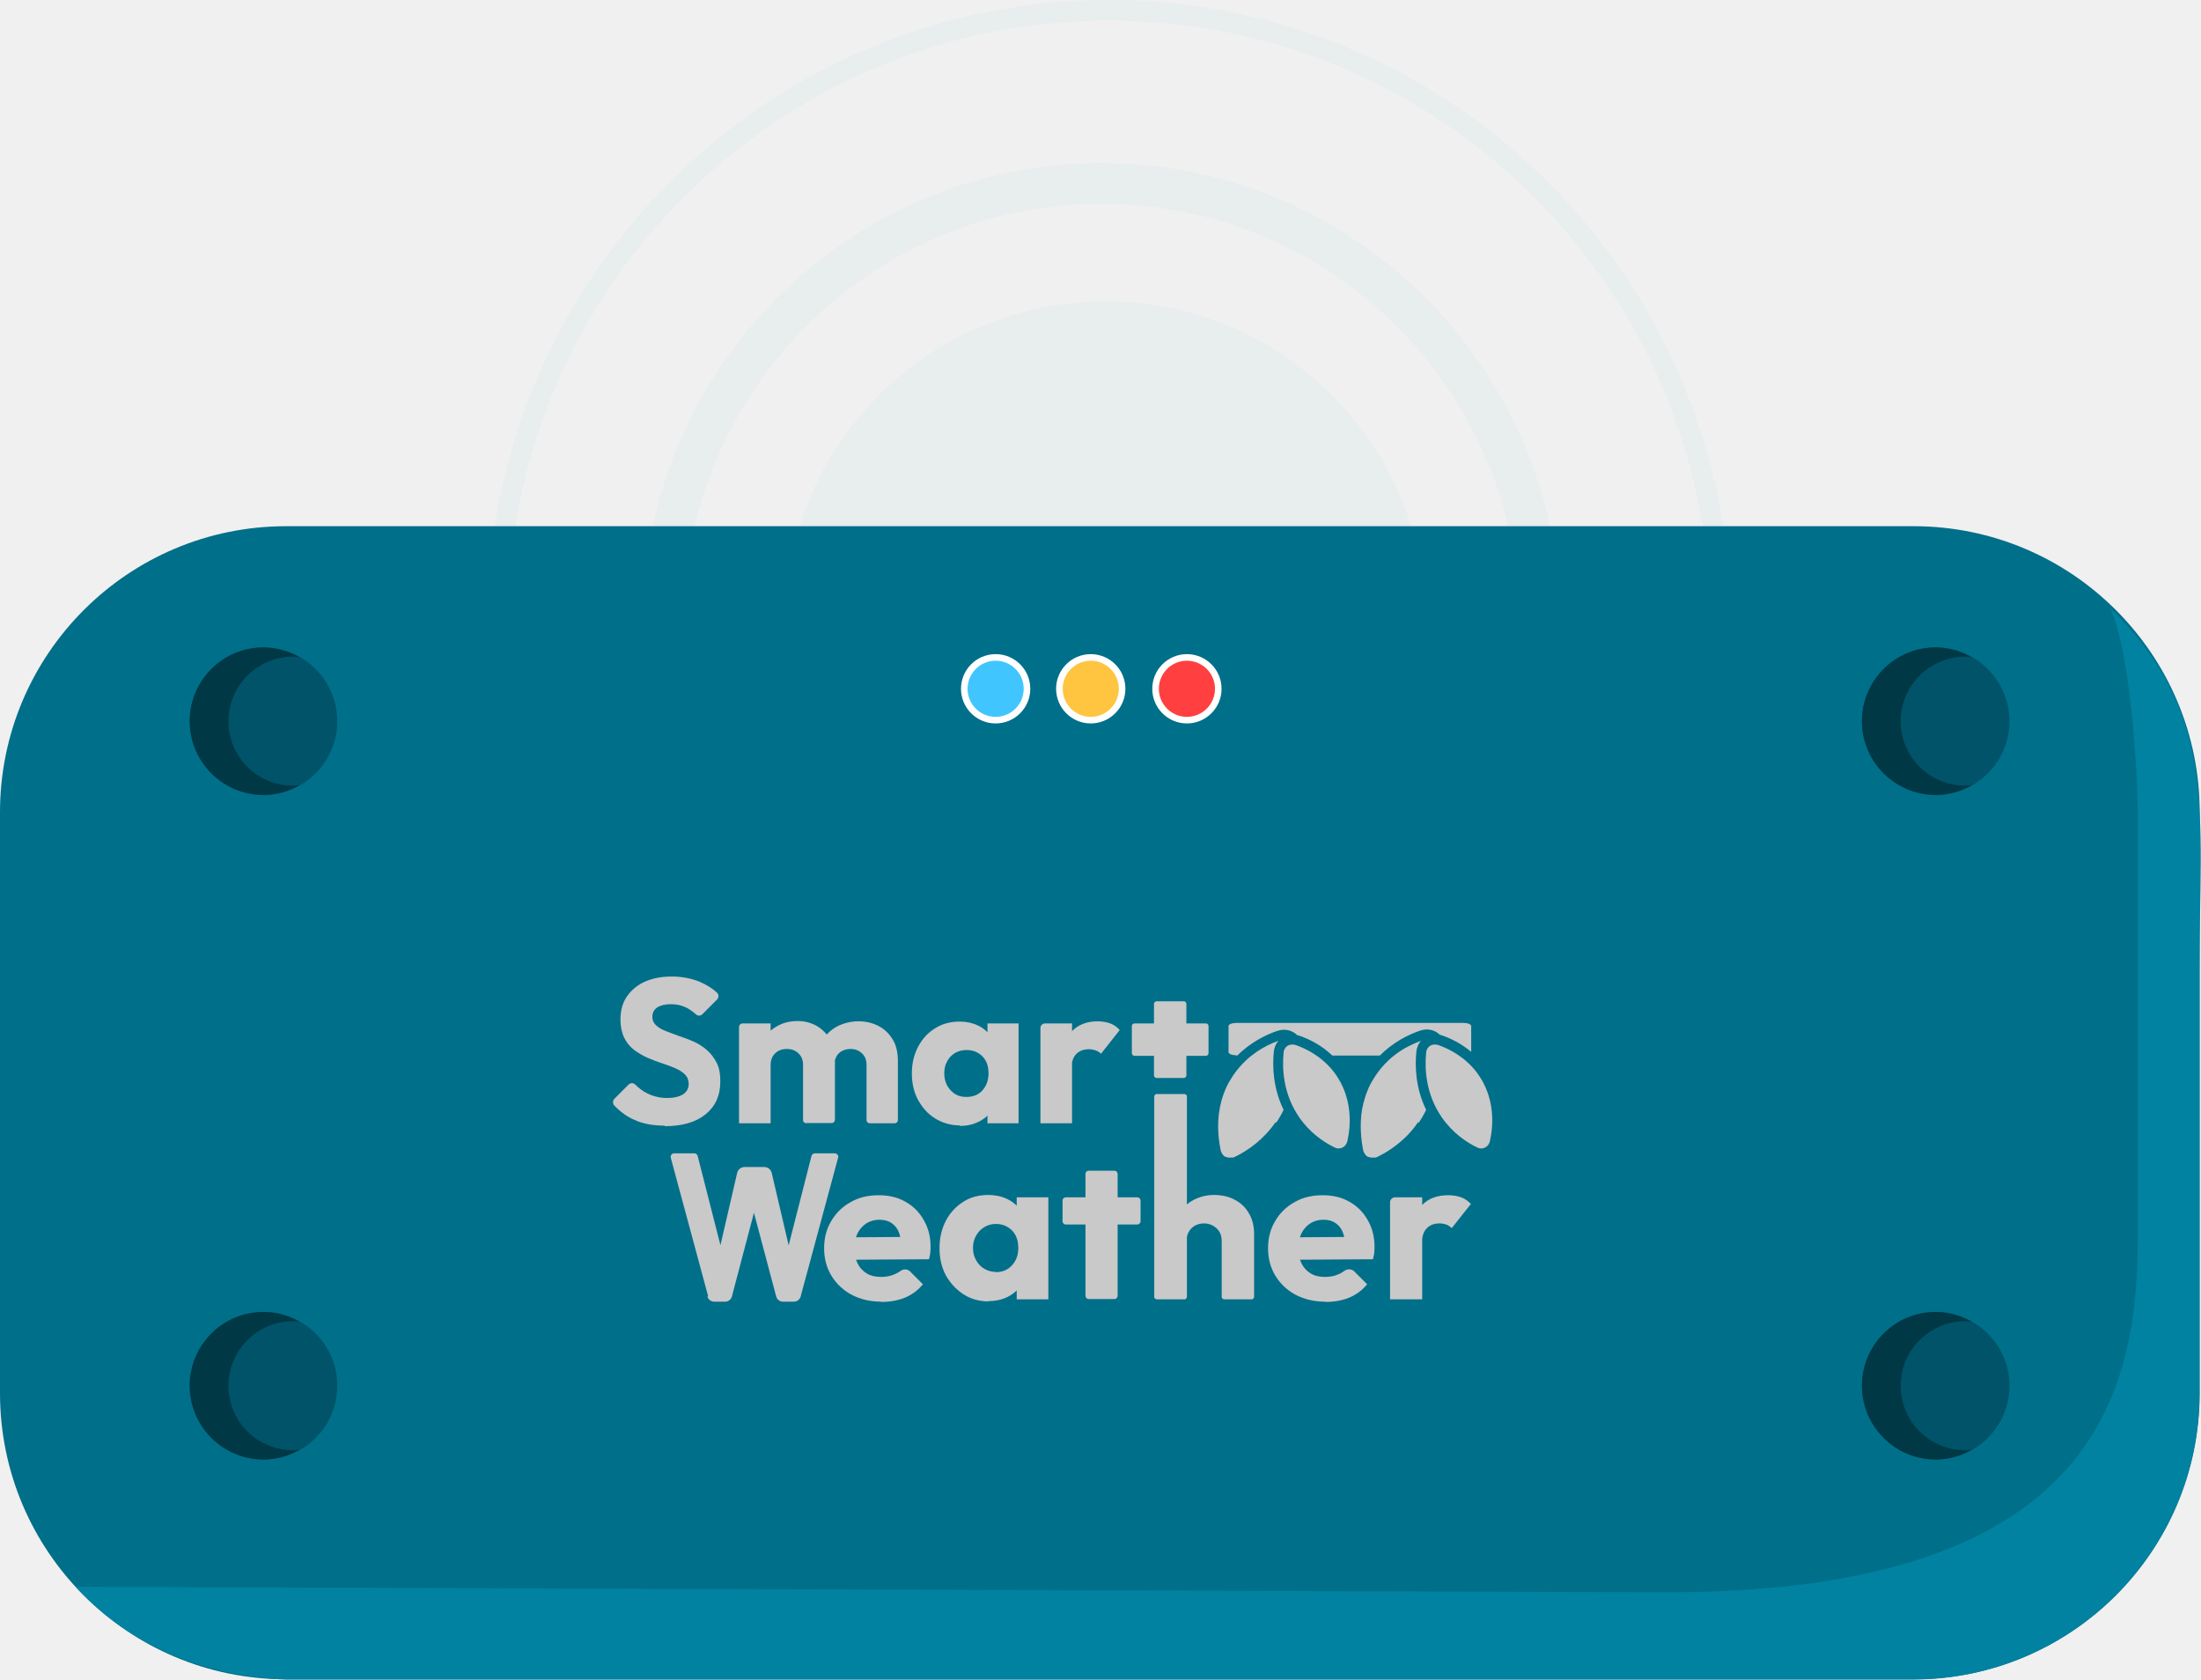
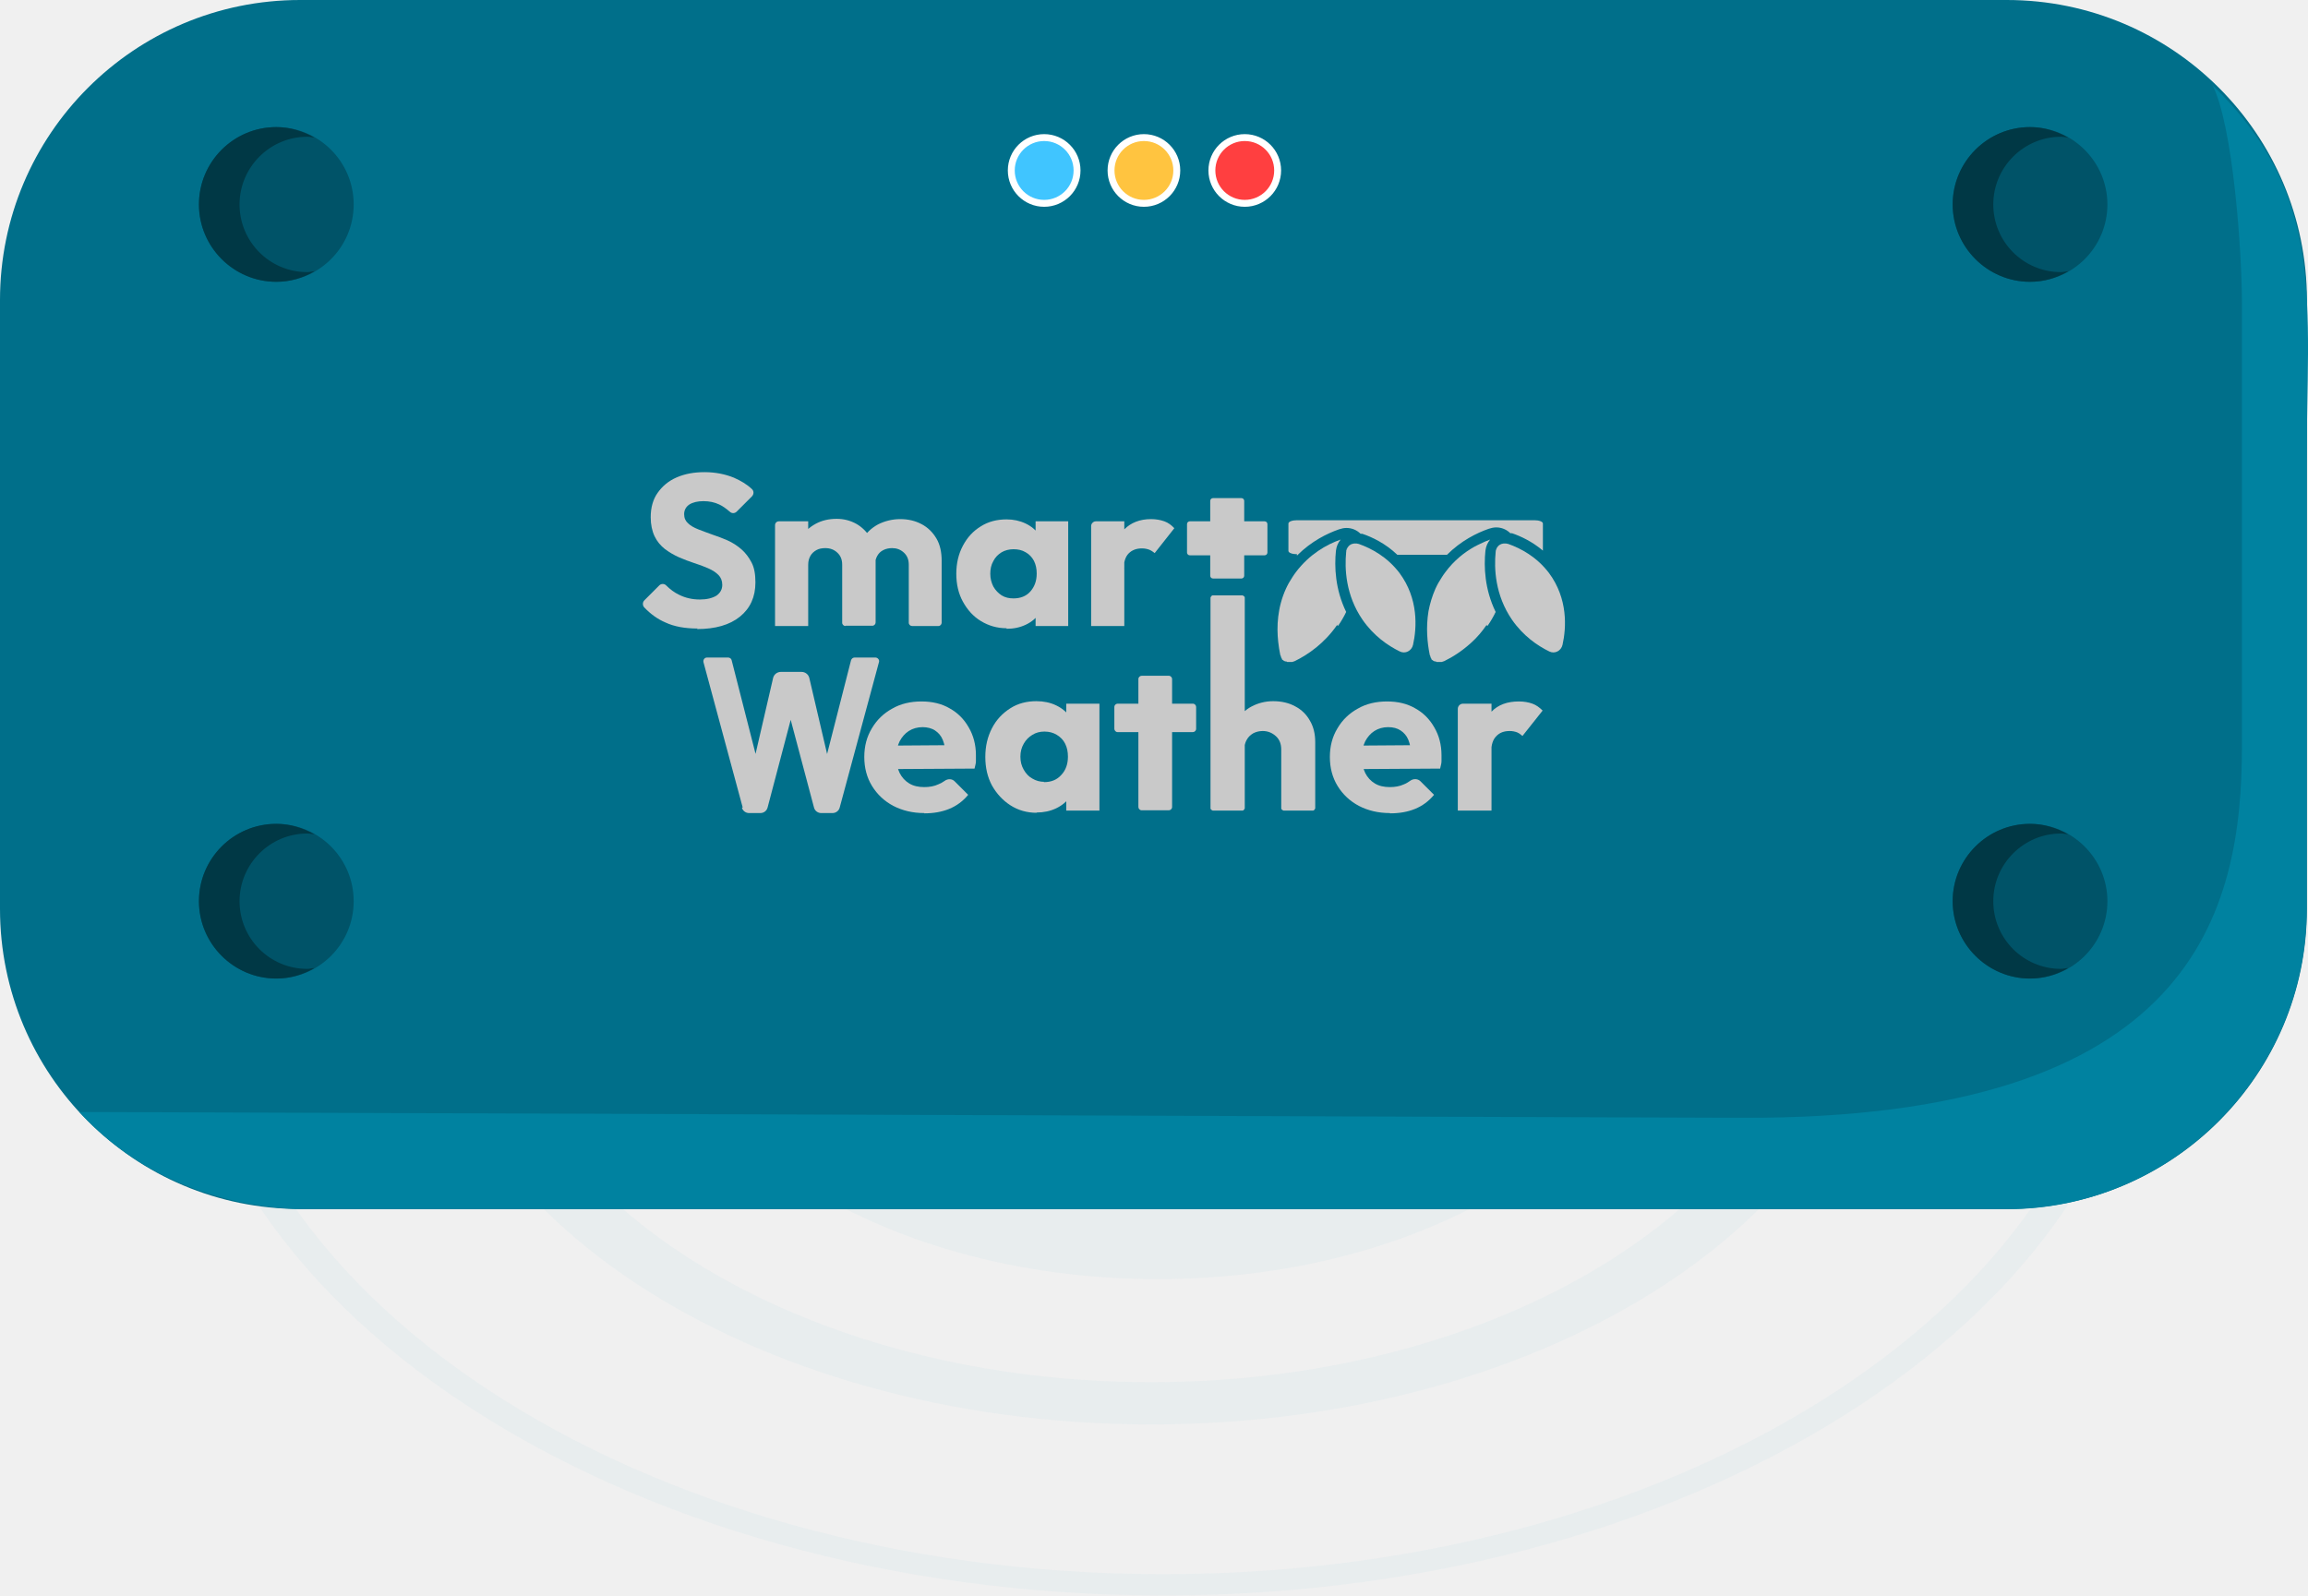
- <svg xmlns="http://www.w3.org/2000/svg" id="Calque_2" data-name="Calque 2" viewBox="0 0 83.54 63.73">
+ <svg xmlns="http://www.w3.org/2000/svg" id="Calque_2" data-name="Calque 2" viewBox="0 0 83.53 57.75">
  <defs>
    <style>
      .cls-1 {
        fill: #0082a0;
      }

      .cls-2 {
        fill: #005368;
      }

      .cls-3 {
        fill: #ffc440;
      }

      .cls-3, .cls-4, .cls-5 {
        stroke: #fff;
        stroke-miterlimit: 10;
        stroke-width: .25px;
      }

      .cls-6 {
        fill: #c9c9c9;
      }

      .cls-7 {
        fill-rule: evenodd;
      }

      .cls-7, .cls-8 {
        fill: #cce2e8;
      }

      .cls-9 {
+         opacity: .22;
+       }
+ 
+       .cls-10 {
        fill: #003845;
      }

-       .cls-10 {
+       .cls-11 {
        fill: #006f8a;
      }

      .cls-4 {
        fill: #40c5ff;
      }

      .cls-5 {
        fill: #ff3f40;
      }
- 
-       .cls-11 {
-         opacity: .22;
-       }
    </style>
  </defs>
-   <g id="Background">
-     <g>
+   <g id="Calque_2-2" data-name="Calque 2">
+     <g id="Background">
      <g>
-         <g class="cls-11">
+         <g>
+           <g class="cls-9">
+             <g>
+               <path class="cls-7" d="M41.9,46.3c-10.18,0-18.43-5.42-18.43-12.14s8.24-12.17,18.43-12.17,18.41,5.44,18.41,12.17-8.24,12.14-18.41,12.14Z" />
+               <path class="cls-8" d="M15.29,34.16c0-9.6,11.84-17.42,26.37-17.42s26.39,7.82,26.39,17.42-11.84,17.4-26.39,17.4-26.37-7.81-26.37-17.4ZM65.71,34.16c0-8.76-10.79-15.88-24.05-15.88s-24.02,7.12-24.02,15.88,10.78,15.87,24.02,15.87,24.05-7.12,24.05-15.87Z" />
+               <path class="cls-8" d="M6.34,34.16c0-13.02,16.04-23.61,35.75-23.61s35.75,10.59,35.75,23.61-16.05,23.59-35.75,23.59S6.34,47.16,6.34,34.16ZM76.7,34.16c0-12.59-15.54-22.83-34.6-22.83S7.5,21.57,7.5,34.16s15.52,22.82,34.6,22.82,34.6-10.23,34.6-22.82Z" />
+             </g>
+           </g>
          <g>
-             <path class="cls-7" d="M41.96,35.75c-6.72,0-12.16-5.42-12.16-12.14s5.44-12.17,12.16-12.17,12.15,5.44,12.15,12.17-5.44,12.14-12.15,12.14Z" />
-             <path class="cls-8" d="M24.4,23.61c0-9.6,7.81-17.42,17.4-17.42s17.41,7.82,17.41,17.42-7.81,17.4-17.41,17.4-17.4-7.81-17.4-17.4ZM57.67,23.61c0-8.76-7.12-15.88-15.87-15.88s-15.85,7.12-15.85,15.88,7.11,15.87,15.85,15.87,15.87-7.12,15.87-15.87Z" />
-             <path class="cls-8" d="M18.5,23.61C18.5,10.59,29.08,0,42.09,0s23.59,10.59,23.59,23.61-10.59,23.59-23.59,23.59-23.59-10.59-23.59-23.59ZM64.92,23.61c0-12.59-10.25-22.83-22.83-22.83s-22.83,10.24-22.83,22.83,10.24,22.82,22.83,22.82,22.83-10.23,22.83-22.82Z" />
+             <rect class="cls-11" width="83.49" height="43.76" rx="10.86" ry="10.86" />
+             <path class="cls-1" d="M80.06,3.05c.77,1.49,1.08,6.14,1.08,7.93v16.02c0,5.97-1.68,13.53-18.13,13.46l-60.11-.21h-.03c2.92,3.19,6.75,3.47,7.98,3.52h61.77c5.97,0,10.86-4.89,10.86-10.86v-16.02c0-5.96.74-9.79-3.43-13.83h0Z" />
+           </g>
+           <g>
+             <g>
+               <circle class="cls-2" cx="10" cy="7.4" r="2.8" />
+               <path class="cls-10" d="M11.12,9.85c-1.36,0-2.45-1.1-2.45-2.45s1.1-2.45,2.45-2.45c.09,0,.17.02.26.03-.41-.23-.88-.38-1.38-.38-1.55,0-2.8,1.26-2.8,2.8s1.26,2.8,2.8,2.8c.5,0,.97-.14,1.38-.38-.09,0-.17.03-.26.03Z" />
+             </g>
+             <g>
+               <circle class="cls-2" cx="10" cy="32.62" r="2.8" />
+               <path class="cls-10" d="M11.12,35.07c-1.36,0-2.45-1.1-2.45-2.45s1.1-2.45,2.45-2.45c.09,0,.17.02.26.03-.41-.23-.88-.38-1.38-.38-1.55,0-2.8,1.26-2.8,2.8s1.26,2.8,2.8,2.8c.5,0,.97-.14,1.38-.38-.09,0-.17.03-.26.03Z" />
+             </g>
+             <g>
+               <path class="cls-2" d="M76.27,7.4c0,1.55-1.26,2.8-2.8,2.8s-2.8-1.26-2.8-2.8,1.26-2.8,2.8-2.8,2.8,1.26,2.8,2.8Z" />
+               <path class="cls-10" d="M74.59,9.85c-1.36,0-2.45-1.1-2.45-2.45s1.1-2.45,2.45-2.45c.09,0,.17.02.26.03-.41-.23-.88-.38-1.38-.38-1.55,0-2.8,1.26-2.8,2.8s1.26,2.8,2.8,2.8c.5,0,.97-.14,1.38-.38-.09,0-.17.03-.26.03Z" />
+             </g>
+             <g>
+               <path class="cls-2" d="M76.27,32.62c0,1.55-1.26,2.8-2.8,2.8s-2.8-1.26-2.8-2.8,1.26-2.8,2.8-2.8,2.8,1.26,2.8,2.8Z" />
+               <path class="cls-10" d="M74.59,35.07c-1.36,0-2.45-1.1-2.45-2.45s1.1-2.45,2.45-2.45c.09,0,.17.02.26.03-.41-.23-.88-.38-1.38-.38-1.55,0-2.8,1.26-2.8,2.8s1.26,2.8,2.8,2.8c.5,0,.97-.14,1.38-.38-.09,0-.17.03-.26.03Z" />
+             </g>
+           </g>
+           <g>
+             <circle class="cls-3" cx="41.4" cy="6.17" r="1.19" />
+             <circle class="cls-4" cx="37.79" cy="6.17" r="1.19" />
+             <circle class="cls-5" cx="45.05" cy="6.17" r="1.19" />
          </g>
        </g>
-         <g>
-           <rect class="cls-10" y="19.97" width="83.49" height="43.76" rx="10.86" ry="10.86" />
-           <path class="cls-1" d="M80.06,23.02c.77,1.49,1.08,6.14,1.08,7.93v16.02c0,5.97-1.68,13.53-18.13,13.46l-60.11-.21s-.02,0-.03,0c2.92,3.19,6.75,3.47,7.98,3.52h61.77c5.97,0,10.86-4.89,10.86-10.86v-16.02c0-5.96.74-9.79-3.43-13.83Z" />
+         <g id="Logo_Typo_deforme" data-name="Logo Typo deforme">
+           <path class="cls-6" d="M28.05,22.66v-3.65c0-.08.06-.14.14-.14h1.06v3.79s-1.2,0-1.2,0ZM30.6,22.66c-.06,0-.12-.05-.12-.12v-2.1c0-.19-.06-.33-.18-.44-.12-.11-.26-.16-.43-.16-.12,0-.23.02-.32.07s-.17.12-.22.21-.08.19-.08.32l-.46-.21c0-.3.07-.55.2-.77.13-.22.31-.38.53-.5.22-.12.47-.18.76-.18.26,0,.49.06.71.18.21.12.38.29.51.5.13.21.19.47.19.76v2.31c0,.06-.05.12-.12.12h-.97ZM33.01,22.66c-.06,0-.12-.05-.12-.12v-2.1c0-.19-.06-.33-.18-.44-.12-.11-.26-.16-.42-.16-.11,0-.22.02-.32.07-.1.05-.17.12-.22.21s-.08.19-.08.32l-.69-.09c.02-.32.09-.6.23-.83.14-.23.33-.41.57-.54.24-.12.51-.19.8-.19s.54.06.77.18.41.3.54.52.19.49.19.81v2.24c0,.06-.05.12-.12.12h-.97.02Z" />
+           <path class="cls-6" d="M36.43,22.74c-.34,0-.65-.09-.93-.26s-.49-.41-.65-.7-.24-.63-.24-1.01.08-.72.24-1.02.37-.53.65-.7c.27-.17.58-.25.93-.25.25,0,.48.05.69.15.21.1.37.24.5.41s.2.37.22.6v1.64c-.02.22-.09.42-.21.6-.13.17-.29.31-.5.41s-.44.15-.7.15v-.02ZM36.68,21.66c.25,0,.46-.08.61-.25s.23-.38.23-.65c0-.17-.03-.32-.1-.46-.07-.13-.17-.24-.3-.31-.13-.08-.28-.11-.44-.11s-.31.04-.43.11c-.13.08-.23.18-.3.32-.08.14-.11.29-.11.46s.04.32.11.46c.08.14.18.24.3.32.13.08.27.11.43.11ZM37.48,22.66v-1.02l.18-.93-.18-.91v-.93h1.18v3.79h-1.18Z" />
+           <path class="cls-6" d="M39.49,22.66v-3.62c0-.09.08-.17.17-.17h1.03v3.79s-1.2,0-1.2,0ZM40.69,20.59l-.5-.39c.1-.45.27-.79.5-1.04.24-.24.56-.37.97-.37.18,0,.34.03.48.08.14.05.26.14.36.25l-.71.9s-.11-.09-.19-.12-.17-.05-.27-.05c-.2,0-.36.06-.48.18s-.18.31-.18.55h.02Z" />
+           <path class="cls-6" d="M45.03,18.13v2.71c0,.06-.05.1-.1.1h-1.03c-.06,0-.1-.05-.1-.1v-2.71c0-.06.05-.1.1-.1h1.03c.06,0,.1.05.1.1Z" />
+           <path class="cls-6" d="M45.77,20.1h-2.71c-.06,0-.1-.05-.1-.1v-1.03c0-.06.05-.1.1-.1h2.71c.06,0,.1.05.1.1v1.03c0,.06-.05.1-.1.1Z" />
+           <path class="cls-6" d="M26.88,29.23l-1.42-5.26c-.02-.09.04-.17.13-.17h.76c.06,0,.12.04.13.1l1.08,4.23h-.41l.83-3.59c.03-.13.15-.22.28-.22h.75c.13,0,.25.09.28.22l.84,3.59h-.41l1.08-4.23c.02-.06.07-.1.13-.1h.75c.09,0,.16.09.13.17l-1.42,5.26c-.03.12-.14.2-.26.2h-.41c-.12,0-.23-.08-.26-.2l-1.23-4.63h.77l-1.22,4.63c-.03.12-.14.2-.26.2h-.41c-.12,0-.23-.08-.26-.2h.03Z" />
+           <path class="cls-6" d="M33.45,29.43c-.42,0-.79-.09-1.12-.26-.32-.17-.58-.41-.77-.72s-.28-.66-.28-1.05.09-.73.27-1.03c.18-.31.43-.55.74-.72.31-.18.67-.26,1.06-.26s.73.08,1.02.25c.29.16.52.39.69.69.17.29.26.63.26,1,0,.07,0,.15,0,.23,0,.08-.03.16-.05.26l-3.33.02v-.85l2.81-.02-.53.36c0-.22-.04-.4-.1-.55-.06-.15-.16-.26-.28-.34s-.28-.12-.45-.12c-.19,0-.36.05-.5.14s-.25.22-.33.37c-.08.16-.12.35-.12.57s.04.42.12.58c.08.16.2.29.35.38.15.09.33.13.54.13.19,0,.36-.03.51-.1.08-.03.15-.07.22-.12.12-.09.28-.09.38.02l.48.48c-.19.23-.42.4-.69.51-.27.11-.57.16-.9.16h0Z" />
+           <path class="cls-6" d="M37.52,29.42c-.35,0-.67-.09-.95-.27-.28-.18-.5-.42-.67-.72-.16-.3-.24-.64-.24-1.03s.08-.73.24-1.04.38-.54.66-.72.6-.26.95-.26c.26,0,.5.05.71.15.21.1.38.24.51.42.13.18.21.38.22.61v1.67c-.02.23-.09.43-.22.61s-.3.32-.51.42-.45.15-.71.15h0ZM37.78,28.31c.26,0,.47-.08.63-.26.16-.17.24-.39.24-.66,0-.18-.03-.33-.1-.47s-.17-.24-.3-.32c-.13-.08-.28-.12-.45-.12s-.31.04-.44.12c-.13.08-.23.18-.31.32s-.12.29-.12.47.04.33.12.47c.08.14.18.25.31.32.13.08.28.12.44.12h-.02ZM38.59,29.34v-1.04l.18-.95-.18-.93v-.95h1.2v3.87s-1.2,0-1.2,0Z" />
+           <path class="cls-6" d="M40.33,26.38v-.79c0-.07.06-.12.12-.12h2.72c.07,0,.12.06.12.12v.79c0,.07-.06.12-.12.12h-2.72c-.07,0-.12-.06-.12-.12ZM41.2,29.21v-4.63c0-.07.06-.12.12-.12h.98c.07,0,.12.06.12.12v4.63c0,.07-.06.12-.12.12h-.98c-.07,0-.12-.06-.12-.12Z" />
+           <path class="cls-6" d="M43.81,29.26v-7.63s.03-.08.08-.08h1.08s.08.03.08.08v7.63s-.03.08-.08.08h-1.08s-.08-.03-.08-.08ZM46.45,29.34s-.08-.03-.08-.08v-2.13c0-.2-.06-.36-.19-.48-.13-.12-.29-.19-.48-.19-.13,0-.24.03-.34.08-.1.06-.18.13-.24.24-.04.07-.07.16-.08.25,0,.05-.06.08-.11.05l-.32-.16s-.04-.04-.04-.07c0-.28.07-.53.19-.75.13-.23.31-.41.54-.53s.49-.19.78-.19.57.06.8.19c.23.12.41.3.53.52.13.22.19.48.19.77v2.4s-.03.08-.08.08h-1.08.01Z" />
+           <path class="cls-6" d="M50.3,29.43c-.42,0-.79-.09-1.12-.26-.32-.17-.58-.41-.77-.72s-.28-.66-.28-1.05.09-.73.27-1.03c.18-.31.43-.55.74-.72.31-.18.67-.26,1.06-.26s.73.08,1.02.25c.29.16.52.39.69.69.17.29.26.63.26,1,0,.07,0,.15,0,.23,0,.08-.03.16-.05.26l-3.33.02v-.85l2.81-.02-.53.36c0-.22-.04-.4-.1-.55-.06-.15-.16-.26-.28-.34s-.27-.12-.45-.12c-.19,0-.36.05-.5.14s-.25.22-.33.37c-.08.16-.12.35-.12.57s.04.42.12.58c.08.16.2.29.35.38.15.09.33.13.54.13.19,0,.36-.03.51-.1.08-.03.16-.08.23-.13.11-.08.27-.08.37.02l.49.49c-.19.23-.42.4-.69.51-.27.11-.57.16-.9.16h0Z" />
+           <path class="cls-6" d="M52.76,29.34v-3.68c0-.11.09-.19.19-.19h1.03v3.87h-1.23.01ZM53.98,27.22l-.51-.4c.1-.46.27-.81.51-1.06.24-.25.57-.37.99-.37.19,0,.35.03.49.08s.26.14.37.25l-.73.92s-.11-.1-.19-.13c-.08-.03-.17-.05-.27-.05-.21,0-.37.06-.49.19-.12.12-.18.31-.18.56h0Z" />
+           <path class="cls-6" d="M25.25,22.75c-.46,0-.85-.07-1.17-.22-.28-.12-.53-.3-.76-.54-.07-.07-.07-.19,0-.26l.54-.54c.07-.07.18-.07.25,0,.14.14.3.26.47.34.22.11.47.17.75.17.25,0,.45-.05.6-.14.14-.1.21-.23.21-.39,0-.15-.05-.27-.14-.36s-.21-.17-.37-.24c-.16-.07-.32-.13-.51-.19-.18-.06-.37-.13-.55-.21-.18-.08-.35-.18-.51-.3-.15-.12-.28-.27-.37-.46s-.14-.42-.14-.69c0-.34.08-.64.25-.88s.39-.43.69-.56c.3-.13.63-.19,1.01-.19s.74.07,1.06.2c.25.11.47.24.65.41.08.07.08.19,0,.27l-.55.55c-.07.07-.18.07-.25,0-.13-.11-.25-.2-.38-.26-.17-.08-.36-.12-.57-.12s-.38.04-.51.12c-.12.08-.19.2-.19.35,0,.14.05.25.14.33.09.09.22.16.37.22.15.06.32.12.51.19.18.06.37.13.55.21.18.08.35.19.5.32s.27.29.37.48.14.43.14.72c0,.53-.19.94-.56,1.24s-.89.45-1.56.45l.03-.02Z" />
+           <path class="cls-6" d="M48.72,19.98c.02-.24.23-.36.46-.29.45.16,1.02.46,1.47,1.05.69.93.63,1.98.49,2.6-.05.22-.28.34-.48.24-.43-.21-.94-.56-1.35-1.15-.61-.89-.65-1.85-.59-2.45Z" />
+           <g>
+             <path class="cls-6" d="M48.82,19.76s.03-.03.05-.04c-.02,0-.03.02-.05.04Z" />
+             <path class="cls-6" d="M48.81,19.77s-.02.02-.03.04c0,0,.02-.03.03-.04Z" />
+             <path class="cls-6" d="M48.87,19.71s.04-.02.06-.03c-.02,0-.04.02-.06.03Z" />
+             <path class="cls-6" d="M48.43,22.65c.11-.16.21-.33.29-.5-.4-.82-.43-1.64-.37-2.22.02-.16.08-.29.17-.4-.51.18-1.13.53-1.62,1.18-.1.13-.18.27-.26.4-.04.07-.07.14-.1.2-.31.68-.34,1.37-.28,1.92.02.16.04.32.07.45,0,.03.02.05.03.08,0,0,0,0,0,.02,0,.02.02.03.03.05,0,0,0,0,0,.02,0,.02.03.03.05.05h0s.04.03.07.04h.02s.04,0,.05.02h.19s.06-.02.09-.03c.49-.24,1.08-.65,1.54-1.32v.04Z" />
+             <path class="cls-6" d="M48.72,19.97s0-.05.02-.08c0,.02,0,.05-.02.08Z" />
+             <path class="cls-6" d="M48.74,19.88s0-.03.02-.05c0,0,0,.03-.02.05Z" />
+             <path class="cls-6" d="M49,19.67s-.03,0-.05,0c.02,0,.03,0,.05,0Z" />
+           </g>
+           <path class="cls-6" d="M54.13,19.98c.02-.24.23-.36.46-.29.45.16,1.02.46,1.47,1.05.69.93.63,1.98.49,2.6-.05.22-.28.34-.48.24-.43-.21-.94-.56-1.35-1.15-.61-.89-.65-1.85-.59-2.45Z" />
+           <g>
+             <path class="cls-6" d="M53.84,22.65c.11-.16.21-.33.29-.5-.4-.82-.43-1.64-.37-2.22.02-.16.08-.29.17-.4-.11.04-.23.09-.35.15-.07.03-.14.07-.22.11-.36.2-.74.5-1.05.92-.1.13-.18.27-.26.4-.04.07-.07.14-.1.2-.12.27-.2.55-.25.81-.1.6-.04,1.16.04,1.56,0,.03.02.05.03.08,0,0,0,0,0,.02,0,.02.02.03.03.05,0,0,0,0,0,.02,0,.02.03.03.05.05h0s.04.03.07.04h.02s.04,0,.05.02h.19s.06-.02.09-.03c.31-.15.65-.37.98-.67.2-.18.39-.4.56-.65v.04Z" />
+             <path class="cls-6" d="M54.37,19.68s.03,0,.05,0c-.02,0-.03,0-.05,0Z" />
+             <path class="cls-6" d="M54.23,19.76s.03-.03.05-.04c-.02,0-.03.02-.05.04Z" />
+             <path class="cls-6" d="M54.19,19.81s.02-.03.03-.04c0,0-.02.02-.03.04Z" />
+             <path class="cls-6" d="M54.29,19.71s.04-.02.06-.03c-.02,0-.04.02-.06.03Z" />
+             <path class="cls-6" d="M54.13,19.98s0-.05.02-.08c0,.02,0,.05-.02.08Z" />
+             <path class="cls-6" d="M54.16,19.88s0-.03.02-.05c0,0,0,.03-.02.05Z" />
+           </g>
+           <path class="cls-6" d="M46.93,20.1h.02c.51-.51,1.08-.79,1.51-.94.09-.03.18-.05.27-.05.2,0,.38.08.51.21.02,0,.04,0,.06,0,.36.12.84.35,1.27.76h1.8c.51-.51,1.08-.79,1.51-.94.09-.03.18-.05.27-.05.2,0,.38.08.51.21.02,0,.04,0,.06,0,.32.11.73.3,1.12.63v-.98c0-.07-.14-.12-.31-.12h-8.59c-.17,0-.31.05-.31.12v.99c0,.07.14.12.31.12v.02Z" />
        </g>
-         <g>
-           <g>
-             <circle class="cls-2" cx="10" cy="27.37" r="2.8" />
-             <path class="cls-9" d="M11.12,29.82c-1.36,0-2.45-1.1-2.45-2.45s1.1-2.45,2.45-2.45c.09,0,.17.02.26.03-.41-.23-.88-.38-1.38-.38-1.55,0-2.8,1.26-2.8,2.8s1.26,2.8,2.8,2.8c.5,0,.97-.14,1.38-.38-.09,0-.17.03-.26.03Z" />
-           </g>
-           <g>
-             <circle class="cls-2" cx="10" cy="52.59" r="2.8" />
-             <path class="cls-9" d="M11.12,55.04c-1.36,0-2.45-1.1-2.45-2.45s1.1-2.45,2.45-2.45c.09,0,.17.02.26.03-.41-.23-.88-.38-1.38-.38-1.55,0-2.8,1.26-2.8,2.8s1.26,2.8,2.8,2.8c.5,0,.97-.14,1.38-.38-.09,0-.17.03-.26.03Z" />
-           </g>
-           <g>
-             <path class="cls-2" d="M76.27,27.37c0,1.55-1.26,2.8-2.8,2.8s-2.8-1.26-2.8-2.8,1.26-2.8,2.8-2.8,2.8,1.26,2.8,2.8Z" />
-             <path class="cls-9" d="M74.59,29.82c-1.36,0-2.45-1.1-2.45-2.45s1.1-2.45,2.45-2.45c.09,0,.17.02.26.03-.41-.23-.88-.38-1.38-.38-1.55,0-2.8,1.26-2.8,2.8s1.26,2.8,2.8,2.8c.5,0,.97-.14,1.38-.38-.09,0-.17.03-.26.03Z" />
-           </g>
-           <g>
-             <path class="cls-2" d="M76.27,52.59c0,1.55-1.26,2.8-2.8,2.8s-2.8-1.26-2.8-2.8,1.26-2.8,2.8-2.8,2.8,1.26,2.8,2.8Z" />
-             <path class="cls-9" d="M74.59,55.04c-1.36,0-2.45-1.1-2.45-2.45s1.1-2.45,2.45-2.45c.09,0,.17.02.26.03-.41-.23-.88-.38-1.38-.38-1.55,0-2.8,1.26-2.8,2.8s1.26,2.8,2.8,2.8c.5,0,.97-.14,1.38-.38-.09,0-.17.03-.26.03Z" />
-           </g>
-         </g>
-         <g>
-           <circle class="cls-3" cx="41.4" cy="26.14" r="1.19" />
-           <circle class="cls-4" cx="37.79" cy="26.14" r="1.19" />
-           <circle class="cls-5" cx="45.05" cy="26.14" r="1.19" />
-         </g>
-       </g>
-       <g id="Logo_Typo_deforme">
-         <path class="cls-6" d="M28.05,42.63v-3.65c0-.08.06-.14.14-.14h1.06v3.79h-1.2ZM30.6,42.63c-.06,0-.12-.05-.12-.12v-2.1c0-.19-.06-.33-.18-.44-.12-.11-.26-.16-.43-.16-.12,0-.23.02-.32.07-.09.05-.17.12-.22.21-.05.09-.08.19-.08.32l-.46-.21c0-.3.07-.55.2-.77.13-.22.31-.38.53-.5.22-.12.47-.18.76-.18.26,0,.49.06.71.18.21.12.38.29.51.5.13.21.19.47.19.76v2.31c0,.06-.05.12-.12.12h-.97ZM33.01,42.63c-.06,0-.12-.05-.12-.12v-2.1c0-.19-.06-.33-.18-.44-.12-.11-.26-.16-.42-.16-.11,0-.22.02-.32.07-.1.05-.17.12-.22.21-.05.09-.08.19-.08.32l-.69-.09c.02-.32.09-.6.23-.83.14-.23.33-.41.57-.54.24-.12.51-.19.8-.19s.54.06.77.18c.23.12.41.3.54.52.13.22.19.49.19.81v2.24c0,.06-.05.12-.12.12h-.97Z" />
-         <path class="cls-6" d="M36.43,42.71c-.34,0-.65-.09-.93-.26-.28-.17-.49-.41-.65-.7-.16-.29-.24-.63-.24-1.01s.08-.72.24-1.02c.16-.3.37-.53.65-.7.27-.17.58-.25.93-.25.25,0,.48.05.69.15.21.1.37.24.5.41.13.17.2.37.22.6v1.64c-.02.22-.09.42-.21.6-.13.17-.29.31-.5.41-.21.1-.44.15-.7.15ZM36.68,41.63c.25,0,.46-.08.61-.25.15-.17.23-.38.23-.65,0-.17-.03-.32-.1-.46-.07-.13-.17-.24-.3-.31-.13-.08-.28-.11-.44-.11s-.31.04-.43.11c-.13.08-.23.18-.3.32-.08.14-.11.29-.11.46s.04.32.11.46c.08.14.18.24.3.32.13.08.27.11.43.11ZM37.48,42.63v-1.02l.18-.93-.18-.91v-.93h1.18v3.79h-1.18Z" />
-         <path class="cls-6" d="M39.49,42.63v-3.62c0-.09.08-.17.17-.17h1.03v3.79h-1.2ZM40.69,40.56l-.5-.39c.1-.45.27-.79.5-1.04.24-.24.56-.37.97-.37.18,0,.34.03.48.08.14.05.26.14.36.25l-.71.9c-.05-.05-.11-.09-.19-.12s-.17-.05-.27-.05c-.2,0-.36.06-.48.18-.12.12-.18.31-.18.55Z" />
-         <path class="cls-6" d="M45.03,38.1v2.71c0,.06-.05.1-.1.1h-1.03c-.06,0-.1-.05-.1-.1v-2.71c0-.06.05-.1.1-.1h1.03c.06,0,.1.05.1.1Z" />
-         <path class="cls-6" d="M45.77,40.07h-2.71c-.06,0-.1-.05-.1-.1v-1.03c0-.06.05-.1.1-.1h2.71c.06,0,.1.05.1.1v1.03c0,.06-.05.1-.1.1Z" />
-         <path class="cls-6" d="M26.88,49.2l-1.42-5.26c-.02-.09.04-.17.13-.17h.76c.06,0,.12.04.13.1l1.08,4.23h-.41l.83-3.59c.03-.13.15-.22.28-.22h.75c.13,0,.25.09.28.22l.84,3.59h-.41l1.08-4.23c.02-.06.07-.1.13-.1h.75c.09,0,.16.09.13.17l-1.42,5.26c-.03.12-.14.2-.26.2h-.41c-.12,0-.23-.08-.26-.2l-1.23-4.63h.77l-1.22,4.63c-.03.12-.14.2-.26.2h-.41c-.12,0-.23-.08-.26-.2Z" />
-         <path class="cls-6" d="M33.45,49.4c-.42,0-.79-.09-1.12-.26-.32-.17-.58-.41-.77-.72-.19-.31-.28-.66-.28-1.05s.09-.73.27-1.03c.18-.31.43-.55.74-.72.31-.18.67-.26,1.06-.26s.73.08,1.02.25c.29.16.52.39.69.69.17.29.26.63.26,1,0,.07,0,.15-.01.23,0,.08-.03.16-.05.26l-3.33.02v-.85l2.81-.02-.53.36c0-.22-.04-.4-.1-.55-.06-.15-.16-.26-.28-.34-.12-.08-.28-.12-.45-.12-.19,0-.36.05-.5.14-.14.09-.25.22-.33.37-.08.16-.12.35-.12.57s.04.42.12.58c.08.16.2.29.35.38.15.09.33.13.54.13.19,0,.36-.03.51-.1.08-.03.15-.07.22-.12.12-.09.28-.09.38.02l.48.48c-.19.23-.42.4-.69.51-.27.11-.57.16-.9.16Z" />
-         <path class="cls-6" d="M37.52,49.39c-.35,0-.67-.09-.95-.27-.28-.18-.5-.42-.67-.72-.16-.3-.24-.64-.24-1.03s.08-.73.24-1.04c.16-.31.38-.54.66-.72s.6-.26.95-.26c.26,0,.5.05.71.15.21.1.38.24.51.42.13.18.21.38.22.61v1.67c-.02.23-.09.43-.22.61-.13.18-.3.32-.51.42-.21.1-.45.15-.71.15ZM37.78,48.28c.26,0,.47-.08.63-.26.16-.17.24-.39.24-.66,0-.18-.03-.33-.1-.47-.07-.14-.17-.24-.3-.32-.13-.08-.28-.12-.45-.12s-.31.04-.44.12c-.13.08-.23.18-.31.32-.08.14-.12.29-.12.47s.04.33.12.47c.08.14.18.25.31.32.13.08.28.12.44.12ZM38.59,49.31v-1.04l.18-.95-.18-.93v-.95h1.2v3.87h-1.2Z" />
-         <path class="cls-6" d="M40.33,46.35v-.79c0-.07.06-.12.12-.12h2.72c.07,0,.12.06.12.12v.79c0,.07-.06.12-.12.12h-2.72c-.07,0-.12-.06-.12-.12ZM41.2,49.18v-4.63c0-.07.06-.12.12-.12h.98c.07,0,.12.06.12.12v4.63c0,.07-.06.12-.12.12h-.98c-.07,0-.12-.06-.12-.12Z" />
-         <path class="cls-6" d="M43.81,49.23v-7.63s.03-.08.08-.08h1.08s.08.03.08.08v7.63s-.03.08-.08.08h-1.08s-.08-.03-.08-.08ZM46.45,49.31s-.08-.03-.08-.08v-2.13c0-.2-.06-.36-.19-.48-.13-.12-.29-.19-.48-.19-.13,0-.24.03-.34.08-.1.06-.18.13-.24.24-.04.07-.07.16-.08.25,0,.05-.06.08-.11.05l-.32-.16s-.04-.04-.04-.07c0-.28.07-.53.19-.75.13-.23.31-.41.54-.53.23-.12.49-.19.78-.19s.57.06.8.19c.23.12.41.3.53.52.13.22.19.48.19.77v2.4s-.03.08-.08.08h-1.08Z" />
-         <path class="cls-6" d="M50.3,49.4c-.42,0-.79-.09-1.12-.26-.32-.17-.58-.41-.77-.72-.19-.31-.28-.66-.28-1.05s.09-.73.27-1.03c.18-.31.43-.55.74-.72.31-.18.67-.26,1.06-.26s.73.08,1.02.25c.29.16.52.39.69.69.17.29.26.63.26,1,0,.07,0,.15-.01.23,0,.08-.03.16-.05.26l-3.33.02v-.85l2.81-.02-.53.36c0-.22-.04-.4-.1-.55-.06-.15-.16-.26-.28-.34-.12-.08-.27-.12-.45-.12-.19,0-.36.05-.5.14s-.25.22-.33.37c-.08.16-.12.35-.12.57s.04.42.12.58c.08.16.2.29.35.38.15.09.33.13.54.13.19,0,.36-.03.51-.1.08-.03.16-.08.23-.13.11-.08.27-.08.37.02l.49.49c-.19.23-.42.4-.69.51-.27.11-.57.16-.9.16Z" />
-         <path class="cls-6" d="M52.76,49.31v-3.68c0-.11.09-.19.19-.19h1.03v3.87h-1.23ZM53.98,47.19l-.51-.4c.1-.46.27-.81.51-1.06.24-.25.57-.37.99-.37.19,0,.35.03.49.08s.26.14.37.25l-.73.92c-.05-.05-.11-.1-.19-.13-.08-.03-.17-.05-.27-.05-.21,0-.37.06-.49.19-.12.12-.18.31-.18.56Z" />
-         <path class="cls-6" d="M25.25,42.72c-.46,0-.85-.07-1.17-.22-.28-.12-.53-.3-.76-.54-.07-.07-.07-.19,0-.26l.54-.54c.07-.07.18-.07.25,0,.14.14.3.26.47.34.22.11.47.17.75.17.25,0,.45-.05.6-.14.14-.1.21-.23.21-.39,0-.15-.05-.27-.14-.36-.09-.09-.21-.17-.37-.24-.16-.07-.32-.13-.51-.19-.18-.06-.37-.13-.55-.21-.18-.08-.35-.18-.51-.3-.15-.12-.28-.27-.37-.46s-.14-.42-.14-.69c0-.34.08-.64.25-.88s.39-.43.69-.56c.3-.13.63-.19,1.01-.19s.74.07,1.06.2c.25.11.47.24.65.41.08.07.08.19,0,.27l-.55.55c-.07.07-.18.07-.25,0-.13-.11-.25-.2-.38-.26-.17-.08-.36-.12-.57-.12s-.38.04-.51.12c-.12.08-.19.2-.19.35,0,.14.05.25.14.33.09.09.22.16.37.22.15.06.32.12.51.19.18.06.37.13.55.21.18.08.35.19.5.32s.27.29.37.48c.1.19.14.43.14.72,0,.53-.19.94-.56,1.24s-.89.45-1.56.45Z" />
-         <path class="cls-6" d="M48.72,39.95c.02-.24.23-.36.46-.29.45.16,1.02.46,1.47,1.05.69.93.63,1.98.49,2.6-.05.22-.28.34-.48.24-.43-.21-.94-.56-1.35-1.15-.61-.89-.65-1.85-.59-2.45Z" />
-         <g>
-           <path class="cls-6" d="M48.82,39.73s.03-.03.05-.04c-.02.01-.03.02-.05.04Z" />
-           <path class="cls-6" d="M48.81,39.74s-.02.02-.03.04c0-.01.02-.03.03-.04Z" />
-           <path class="cls-6" d="M48.87,39.68s.04-.02.06-.03c-.02,0-.04.02-.06.03Z" />
-           <path class="cls-6" d="M48.43,42.62c.11-.16.21-.33.29-.5-.4-.82-.43-1.64-.37-2.22.02-.16.08-.29.17-.4-.51.18-1.13.53-1.62,1.18-.1.13-.18.27-.26.4-.04.07-.07.14-.1.2-.31.68-.34,1.37-.28,1.92.02.16.04.32.07.45,0,.03.02.05.03.08,0,0,0,.01.01.02,0,.02.02.03.03.05,0,0,0,.01.01.02.01.02.03.03.05.05,0,0,0,0,0,0,.02.02.04.03.07.04,0,0,.01,0,.02,0,.02,0,.04.01.05.02,0,0,.02,0,.02,0,.02,0,.04,0,.06,0,0,0,.01,0,.02,0,.02,0,.04,0,.06,0,0,0,.02,0,.03,0,.03,0,.06-.02.09-.03.49-.24,1.08-.65,1.54-1.32Z" />
-           <path class="cls-6" d="M48.72,39.94s0-.05.02-.08c0,.02-.01.05-.02.08Z" />
-           <path class="cls-6" d="M48.74,39.85s.01-.03.02-.05c0,.01-.01.03-.02.05Z" />
-           <path class="cls-6" d="M49.03,39.64s.01,0,.02,0c0,0,0,0,0,0,0,0-.01,0-.02,0Z" />
-           <path class="cls-6" d="M49,39.64s-.03,0-.05.01c.02,0,.03,0,.05-.01Z" />
-         </g>
-         <path class="cls-6" d="M54.13,39.95c.02-.24.23-.36.46-.29.45.16,1.02.46,1.47,1.05.69.93.63,1.98.49,2.6-.05.22-.28.34-.48.24-.43-.21-.94-.56-1.35-1.15-.61-.89-.65-1.85-.59-2.45Z" />
-         <g>
-           <path class="cls-6" d="M54.44,39.64s.01,0,.02,0c0,0,0,0,0,0,0,0-.01,0-.02,0Z" />
-           <path class="cls-6" d="M53.84,42.62c.11-.16.21-.33.29-.5-.4-.82-.43-1.64-.37-2.22.02-.16.08-.29.17-.4-.11.04-.23.09-.35.15-.07.03-.14.07-.22.11-.36.2-.74.5-1.05.92-.1.13-.18.27-.26.4-.04.07-.07.14-.1.2-.12.27-.2.55-.25.81-.1.6-.04,1.16.04,1.56,0,.03.02.05.03.08,0,0,0,.01.01.02,0,.02.02.03.03.05,0,0,0,.01.01.02.01.02.03.03.05.05,0,0,0,0,0,0,.02.02.04.03.07.04,0,0,.01,0,.02,0,.02,0,.04.01.05.02,0,0,.02,0,.02,0,.02,0,.04,0,.06,0,0,0,.01,0,.02,0,.02,0,.04,0,.06,0,0,0,.02,0,.03,0,.03,0,.06-.02.09-.03.31-.15.65-.37.98-.67.2-.18.39-.4.56-.65Z" />
-           <path class="cls-6" d="M54.37,39.65s.03,0,.05-.01c-.02,0-.03,0-.05.01Z" />
-           <path class="cls-6" d="M54.23,39.73s.03-.03.05-.04c-.02.01-.03.02-.05.04Z" />
-           <path class="cls-6" d="M54.19,39.78s.02-.03.03-.04c-.01.01-.02.02-.03.04Z" />
-           <path class="cls-6" d="M54.29,39.68s.04-.02.06-.03c-.02,0-.04.02-.06.03Z" />
-           <path class="cls-6" d="M54.13,39.95s0-.05.02-.08c0,.02-.01.05-.02.08Z" />
-           <path class="cls-6" d="M54.16,39.85s.01-.03.02-.05c0,.01-.01.03-.02.05Z" />
-         </g>
-         <path class="cls-6" d="M46.93,40.07h.02c.51-.51,1.08-.79,1.51-.94.09-.03.18-.05.27-.05.2,0,.38.08.51.21.02,0,.04,0,.06.01.36.12.84.35,1.27.76h1.8c.51-.51,1.08-.79,1.51-.94.09-.03.18-.05.27-.05.2,0,.38.08.51.21.02,0,.04,0,.06.01.32.11.73.3,1.12.63v-.98c0-.07-.14-.12-.31-.12h-8.59c-.17,0-.31.05-.31.12v.99c0,.07.14.12.31.12Z" />
      </g>
    </g>
  </g>
</svg>
